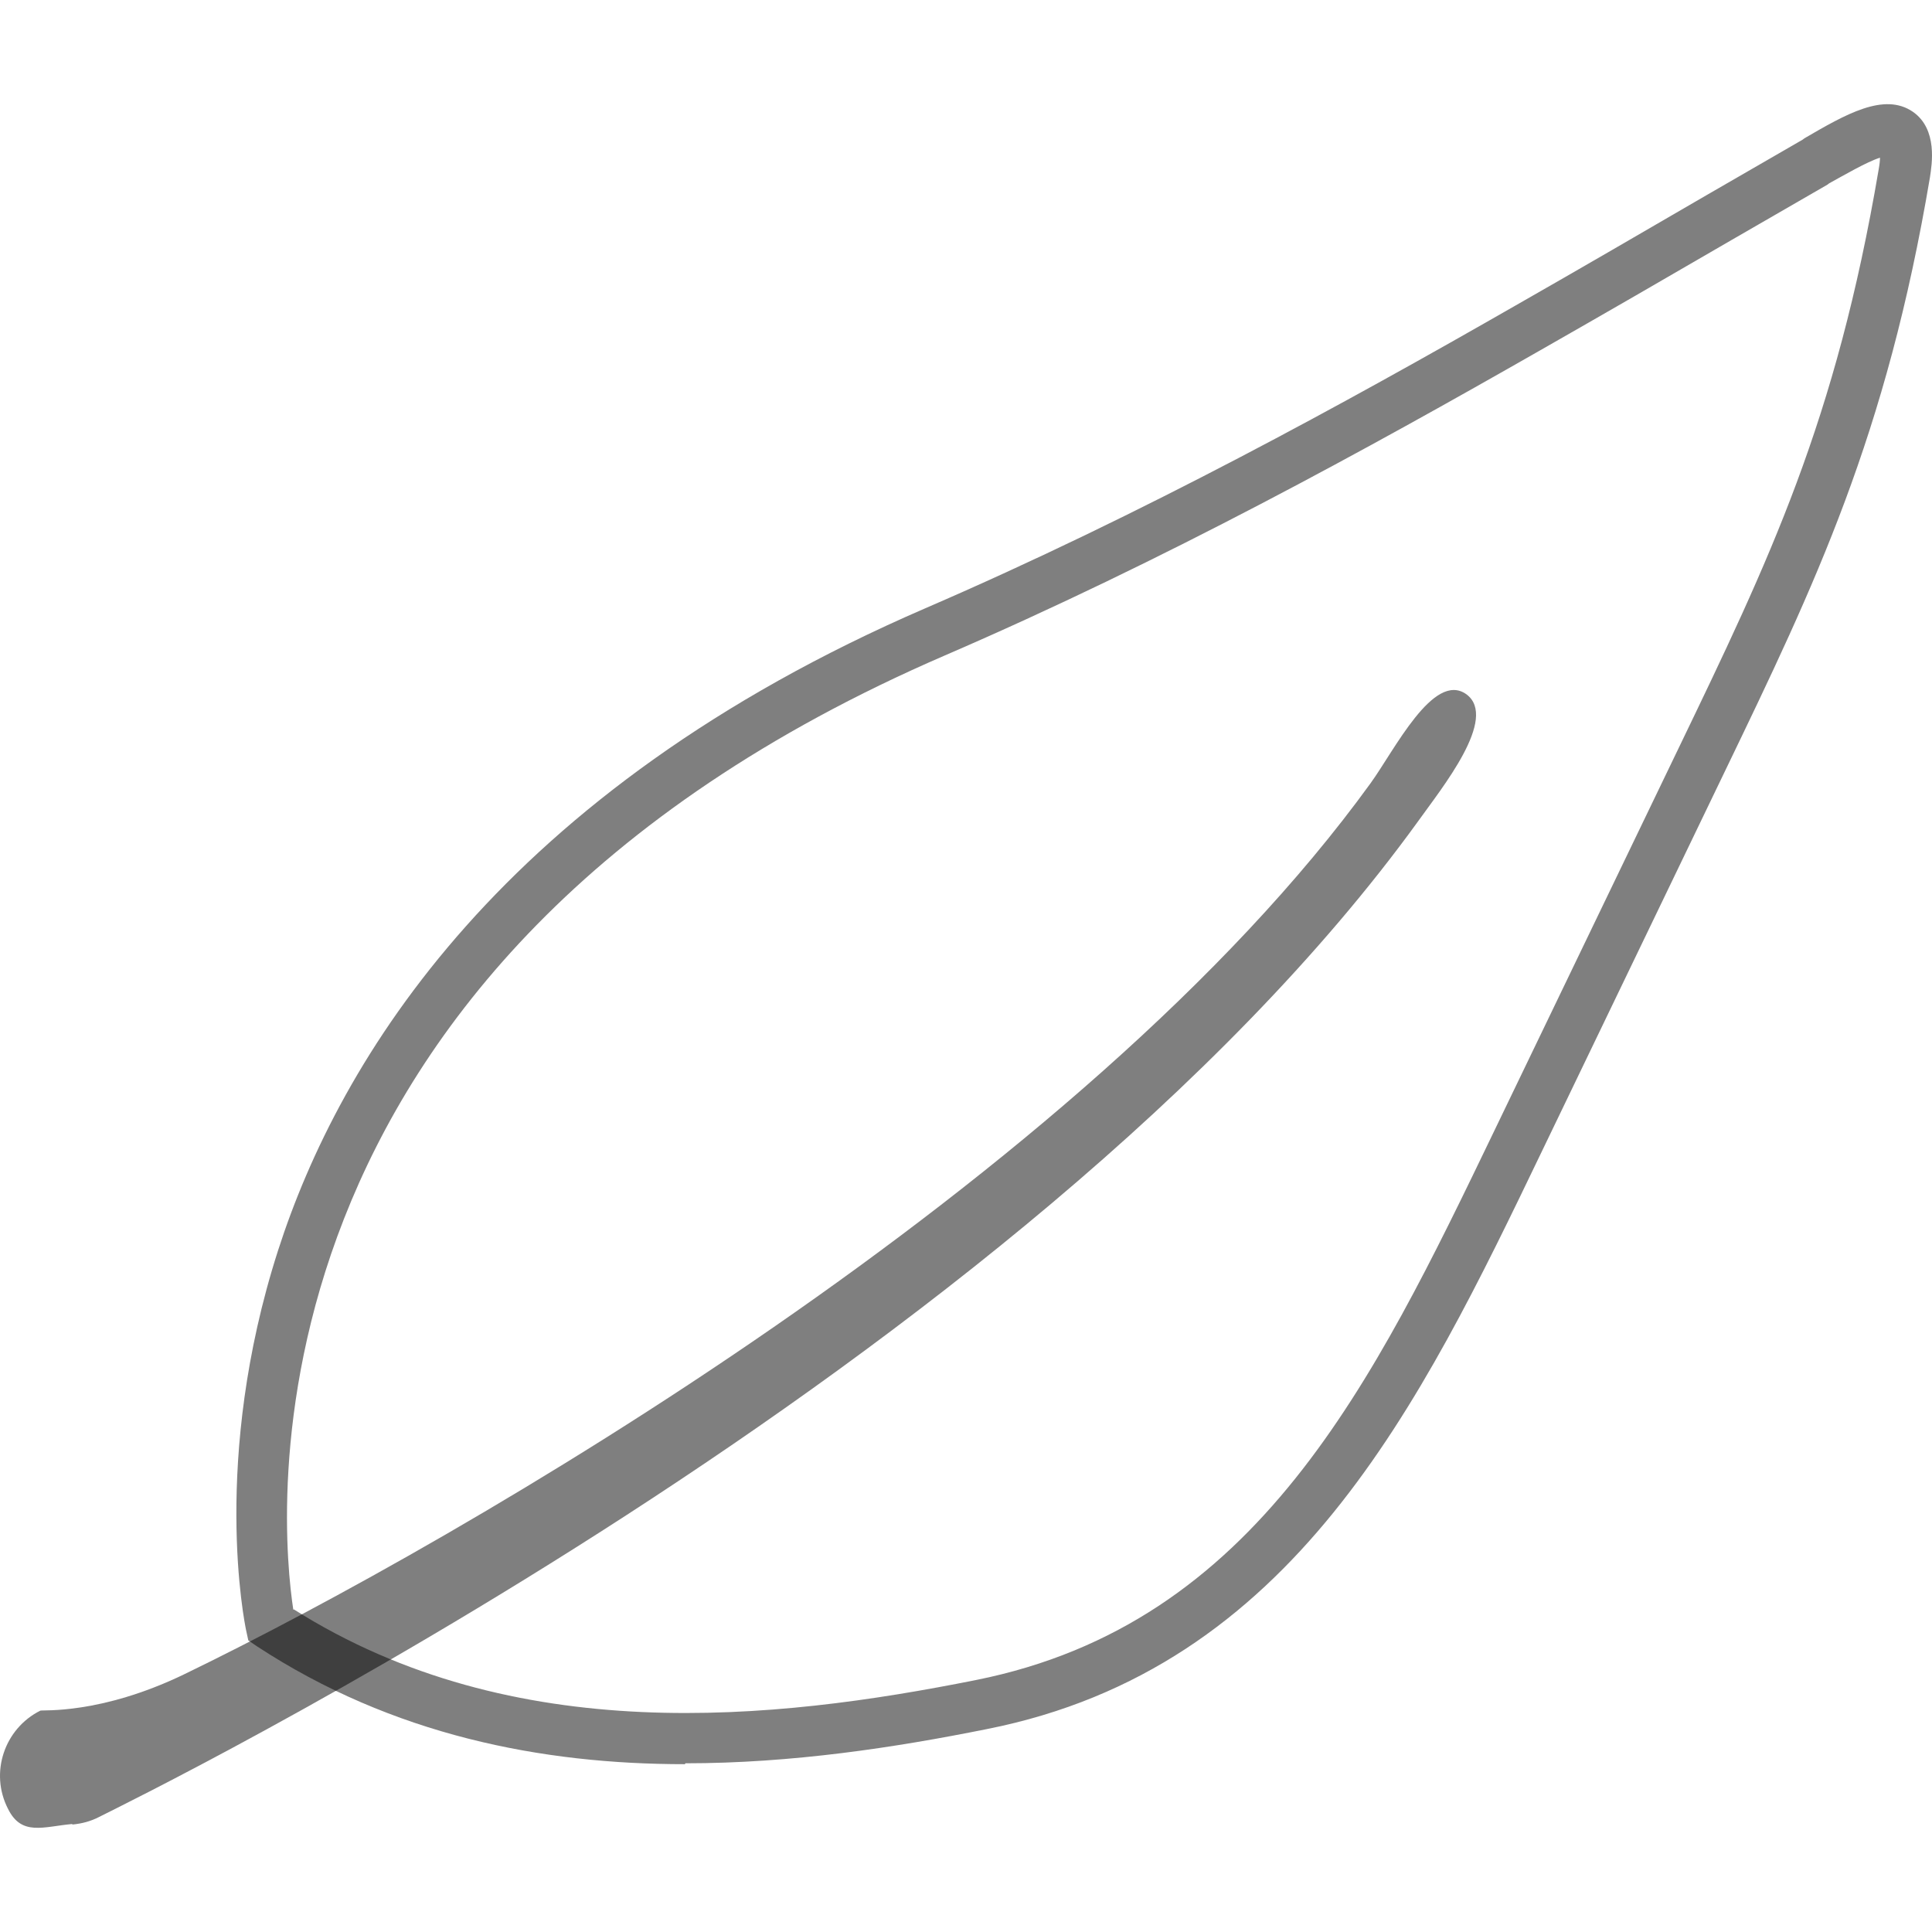
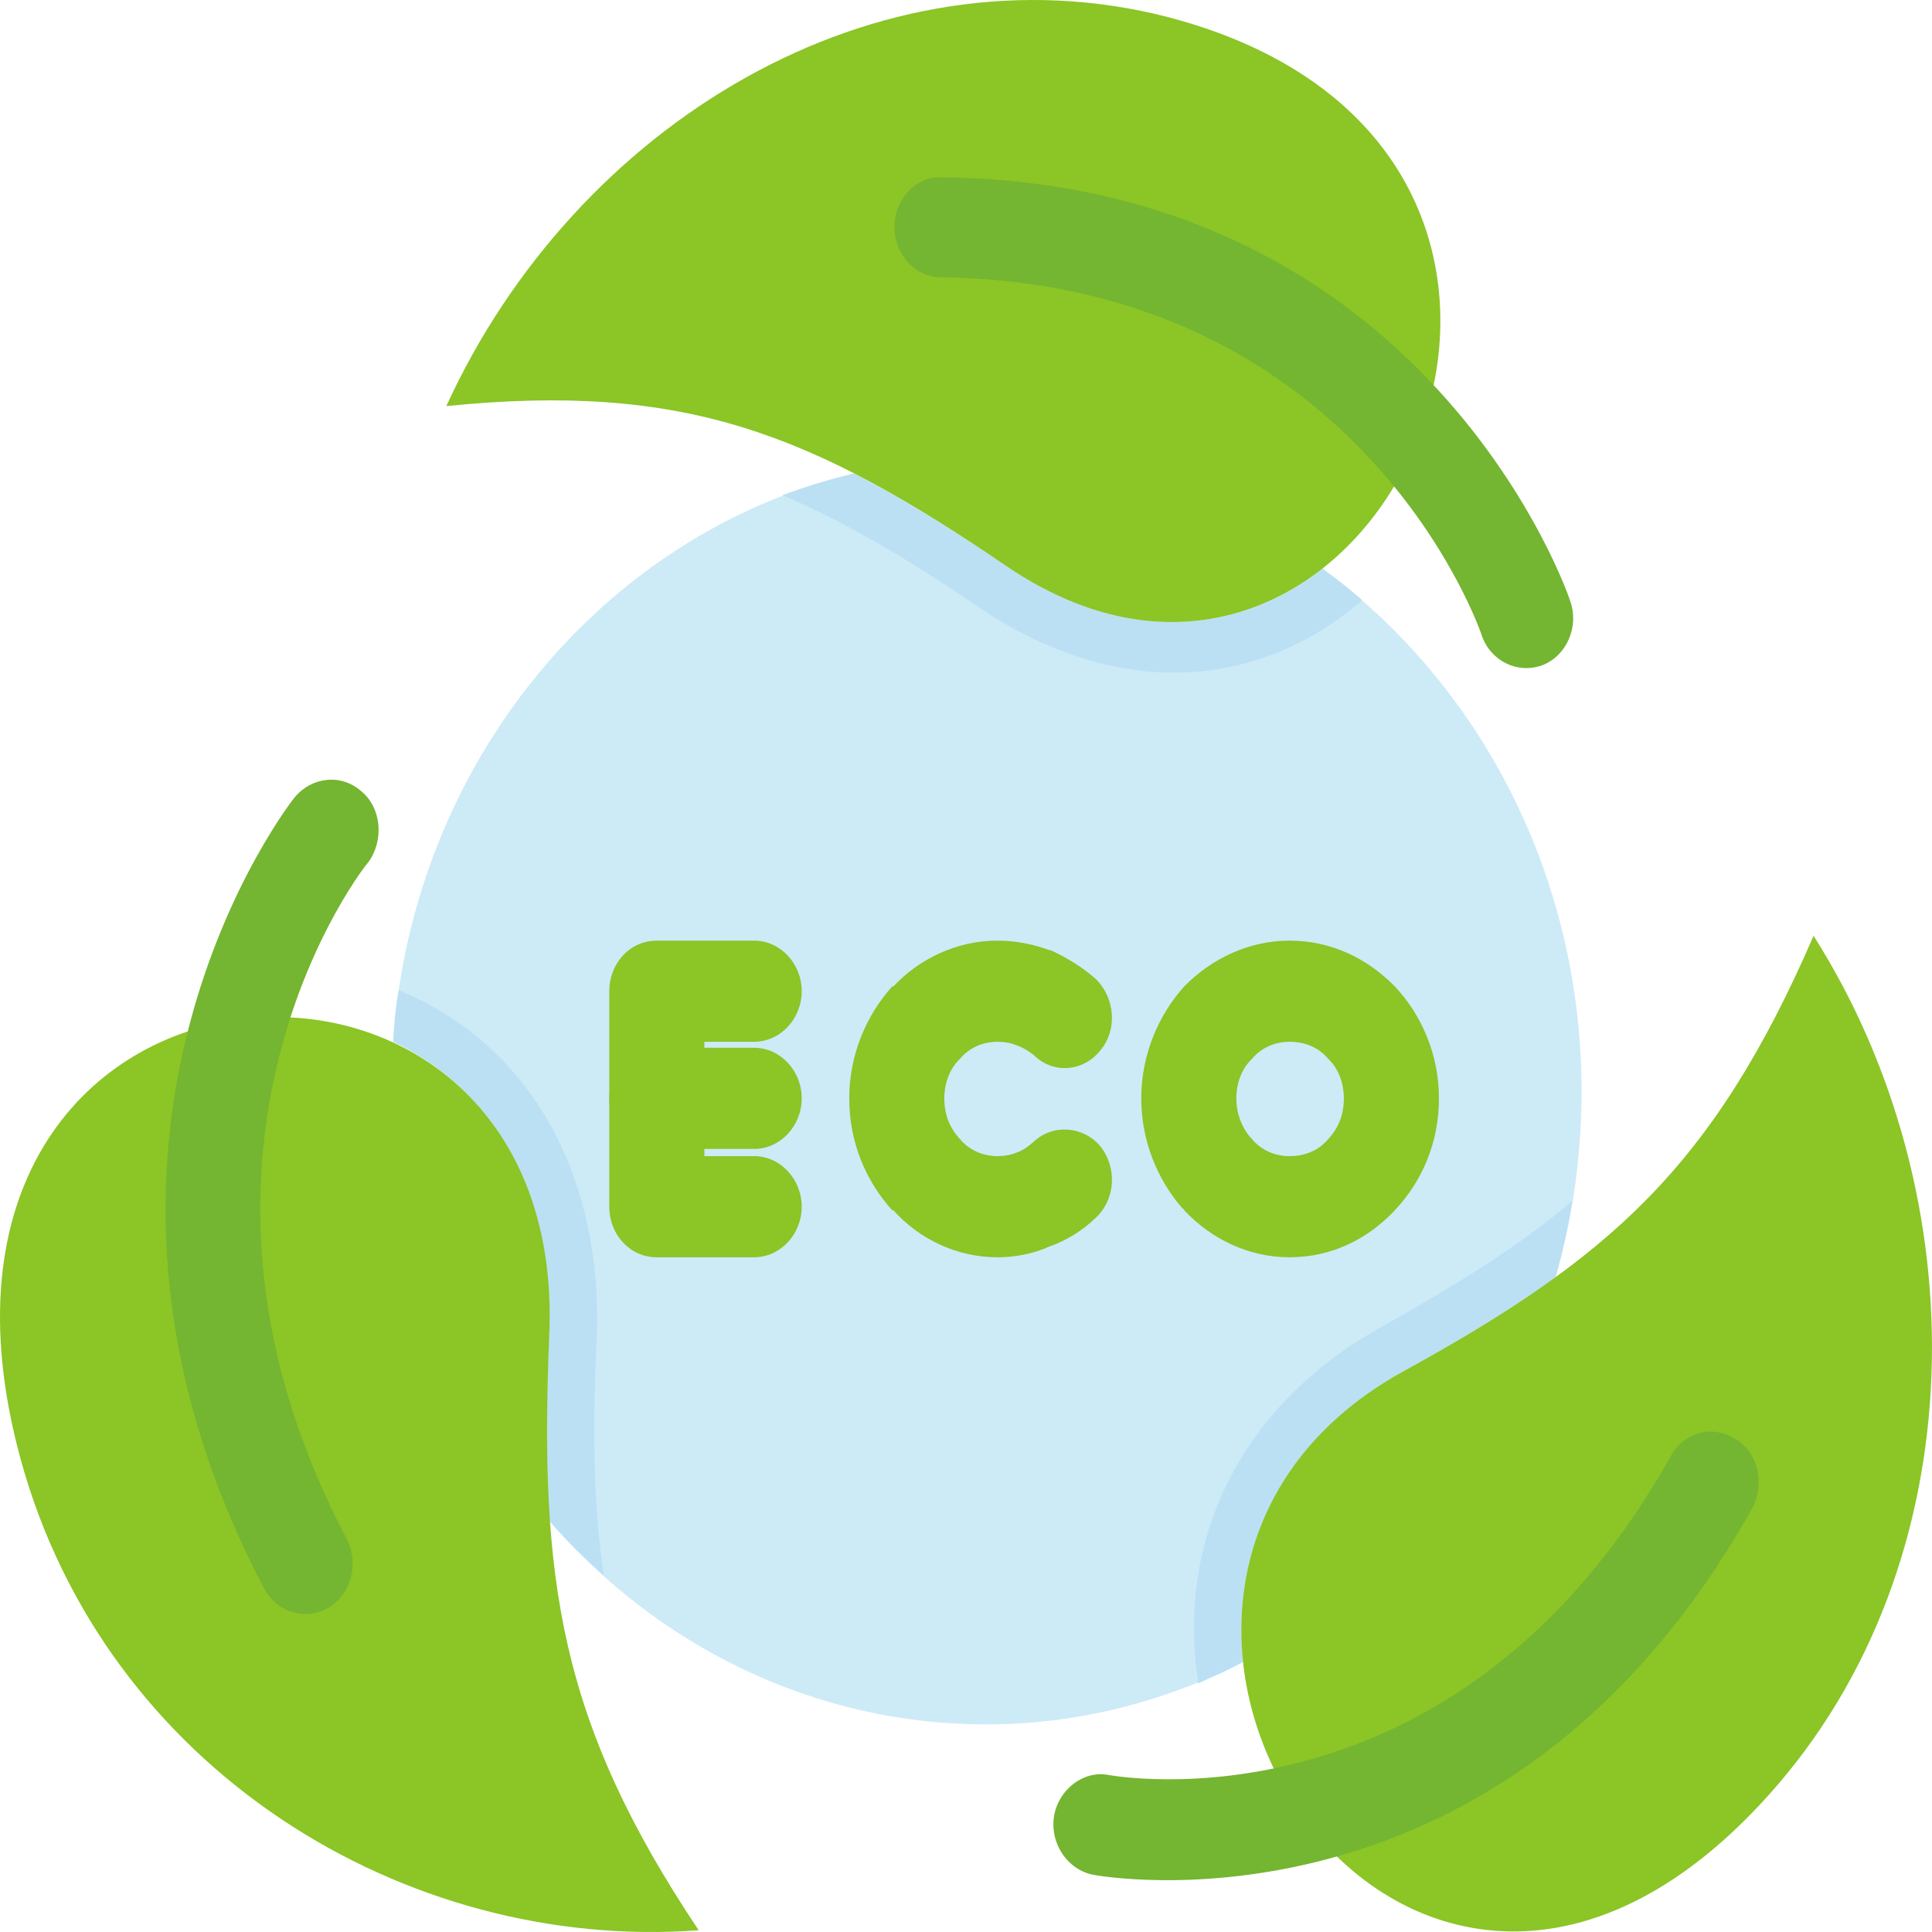
- <svg xmlns="http://www.w3.org/2000/svg" viewBox="0 0 50 50" width="50" height="50">
-   <defs>
-     <style>
-       .cls-1 { fill: #000; opacity: 0.5; }
-     </style>
-   </defs>
-   <path class="cls-1" d="M 17.726 45.657 C 14.022 45.657 10.166 44.911 6.648 42.605 L 6.426 42.453 L 6.368 42.185 C 6.333 42.011 5.459 37.77 7.195 32.365 C 8.791 27.403 12.985 20.483 23.947 15.742 C 29.585 13.307 34.839 10.418 39.23 7.902 C 40.885 6.958 42.527 6.003 44.17 5.048 C 44.997 4.57 45.824 4.093 46.651 3.615 L 46.697 3.58 C 47.758 2.963 48.759 2.38 49.505 2.893 C 50.157 3.347 49.994 4.267 49.948 4.582 C 48.818 11.292 46.977 15.113 44.647 19.947 L 39.918 29.767 C 36.749 36.361 33.464 43.176 25.543 44.748 C 23.166 45.226 20.499 45.634 17.738 45.634 L 17.726 45.657 Z M 7.603 41.65 C 13.299 45.249 20.021 44.527 25.263 43.478 C 32.532 42.022 35.526 35.802 38.694 29.22 L 43.424 19.4 C 45.8 14.472 47.513 10.907 48.62 4.384 C 48.643 4.256 48.654 4.151 48.654 4.081 C 48.317 4.186 47.699 4.547 47.338 4.745 L 47.292 4.78 C 46.464 5.258 45.637 5.735 44.81 6.213 C 43.168 7.168 41.514 8.123 39.859 9.067 C 35.433 11.595 30.144 14.507 24.448 16.965 C 5.797 25.026 7.265 39.541 7.591 41.661 L 7.603 41.65 Z" transform="matrix(1, 0, 0, 1, 0, -1.7763568394002505e-15)" />
-   <path class="cls-1" d="M 1.86 47.206 C 1.114 47.276 0.555 47.521 0.206 46.81 C -0.272 45.878 0.113 44.737 1.044 44.271 C 1.103 44.247 2.594 44.375 4.749 43.339 C 11.948 39.856 28.047 30.525 35.468 20.273 C 36.085 19.423 37.099 17.361 37.949 17.967 C 38.788 18.584 37.308 20.401 36.702 21.252 C 26.533 35.312 3.607 46.496 2.57 47.02 C 2.349 47.136 2.116 47.195 1.883 47.218 L 1.86 47.206 Z" transform="matrix(1, 0, 0, 1, 0, -1.7763568394002505e-15)" />
+ <svg xmlns="http://www.w3.org/2000/svg" viewBox="0 0 49.999 50" width="49.999" height="50">
+   <g id="Layer_x0020_1" transform="matrix(0.029292, 0, 0, 0.031158, 0.009438001, -1.579859)">
+     <g id="_586314336">
+       <path class="fil0" d="M1168 523c138,95 229,254 229,434 0,54 -8,106 -23,155 -39,26 -83,51 -135,78 -112,59 -151,153 -141,241 -69,33 -146,52 -227,52 -152,0 -290,-65 -386,-169 -3,-47 -3,-97 0,-155 5,-127 -57,-207 -138,-243 17,-232 186,-422 407,-472 42,20 86,46 135,77 107,68 208,55 279,2z" style="fill: rgb(205, 234, 247);" />
+       <path class="fil1" d="M1168 523c12,8 24,17 35,26l-2 2c-102,81 -228,73 -335,5 -64,-41 -120,-72 -175,-94 20,-7 41,-13 63,-18 42,20 86,46 135,77 107,68 208,55 279,2zm221 525c-4,22 -9,43 -15,64 -39,26 -83,51 -135,78 -112,59 -151,153 -141,241 -13,7 -26,12 -40,18l0 -3c-20,-129 50,-235 162,-293 68,-36 123,-68 169,-105zm-856 311c-17,-14 -33,-29 -48,-45 -3,-47 -3,-97 0,-155 5,-127 -57,-207 -138,-243 1,-14 2,-29 5,-43l2 1c121,48 178,161 173,287 -4,77 -3,140 6,198z" style="fill: rgb(187, 224, 243);" />
+       <g>
+         <path class="fil2" d="M394 388c211,-20 323,23 495,133 326,208 597,-344 143,-456 -259,-63 -524,89 -638,323z" style="fill: rgb(139, 197, 38);" />
+         <path class="fil2" d="M617 1654c-123,-173 -141,-291 -132,-495 17,-386 -598,-345 -467,104 75,257 339,409 599,391z" style="fill: rgb(139, 197, 38);" />
+         <path class="fil2" d="M1602 828c-89,193 -181,268 -363,362 -343,179 0,690 323,352 185,-193 186,-498 40,-714z" style="fill: rgb(139, 197, 38);" />
+       </g>
+       <g>
+         <path class="fil3" d="M1387 550c8,21 -3,45 -24,53 -22,8 -46,-3 -54,-24 0,-1 -105,-293 -478,-298 -23,0 -41,-19 -41,-42 0,-23 19,-42 42,-41 431,5 555,351 555,352z" style="fill: rgb(116, 181, 49);" />
+         <path class="fil3" d="M260 713c15,-17 41,-20 59,-5 18,14 20,41 6,59 -1,0 -201,237 -19,562 11,20 4,46 -16,57 -20,11 -46,4 -57,-16 -210,-376 26,-656 27,-657z" style="fill: rgb(116, 181, 49);" />
+         <path class="fil3" d="M966 1608c-23,-4 -39,-26 -35,-49 4,-22 26,-38 48,-34 1,0 306,55 497,-265 12,-20 37,-26 57,-14 20,11 26,37 15,57 -220,370 -581,305 -582,305z" style="fill: rgb(116, 181, 49);" />
+       </g>
+       <path class="fil2" d="M913 999c17,-15 44,-13 59,4 15,18 13,44 -4,59 -12,11 -26,19 -41,24 -14,6 -30,9 -46,9 -36,0 -69,-15 -92,-39l-1 0c-23,-24 -38,-56 -38,-93 0,-36 15,-69 38,-93l1 0c23,-23 56,-38 92,-38 16,0 32,3 46,8l1 0 0 0c14,6 28,14 40,24 17,16 19,42 4,59 -15,18 -42,20 -59,4 -4,-3 -9,-6 -15,-8l0 0c-5,-2 -11,-3 -17,-3 -13,0 -25,5 -33,14 -9,8 -14,20 -14,33 0,14 5,25 14,34 8,9 20,14 33,14 6,0 12,-1 17,-3 6,-2 10,-5 15,-9z" style="fill: rgb(139, 197, 38);" />
+       <path class="fil2" d="M666 832c23,0 42,19 42,42 0,23 -19,42 -42,42l-44 0 0 95 44 0c23,0 42,19 42,42 0,23 -19,42 -42,42l-86 0c-24,0 -42,-19 -42,-42l0 -179c0,-23 18,-42 42,-42l86 0z" style="fill: rgb(139, 197, 38);" />
+       <path class="fil2" d="M580 1005c-24,0 -42,-19 -42,-42 0,-23 18,-42 42,-42l86 0c23,0 42,19 42,42 0,23 -19,42 -42,42l-86 0z" style="fill: rgb(139, 197, 38);" />
+       <path class="fil2" d="M1139 832c37,0 69,15 93,38l0 0c24,24 39,57 39,93 0,37 -15,69 -39,93l0 0c-24,24 -56,39 -93,39 -36,0 -69,-15 -93,-39 0,-1 -1,-1 -2,-2 -22,-24 -36,-56 -36,-91 0,-36 15,-69 38,-93l1 0 -1 0c24,-23 57,-38 93,-38zm34 98c-8,-9 -20,-14 -34,-14 -13,0 -25,5 -33,14l0 0c-9,8 -14,20 -14,33 0,13 5,24 12,32 1,1 1,1 2,2 8,9 20,14 33,14 14,0 26,-5 34,-14 9,-9 14,-20 14,-34 0,-13 -5,-25 -14,-33z" style="fill: rgb(139, 197, 38);" />
+     </g>
+   </g>
</svg>
